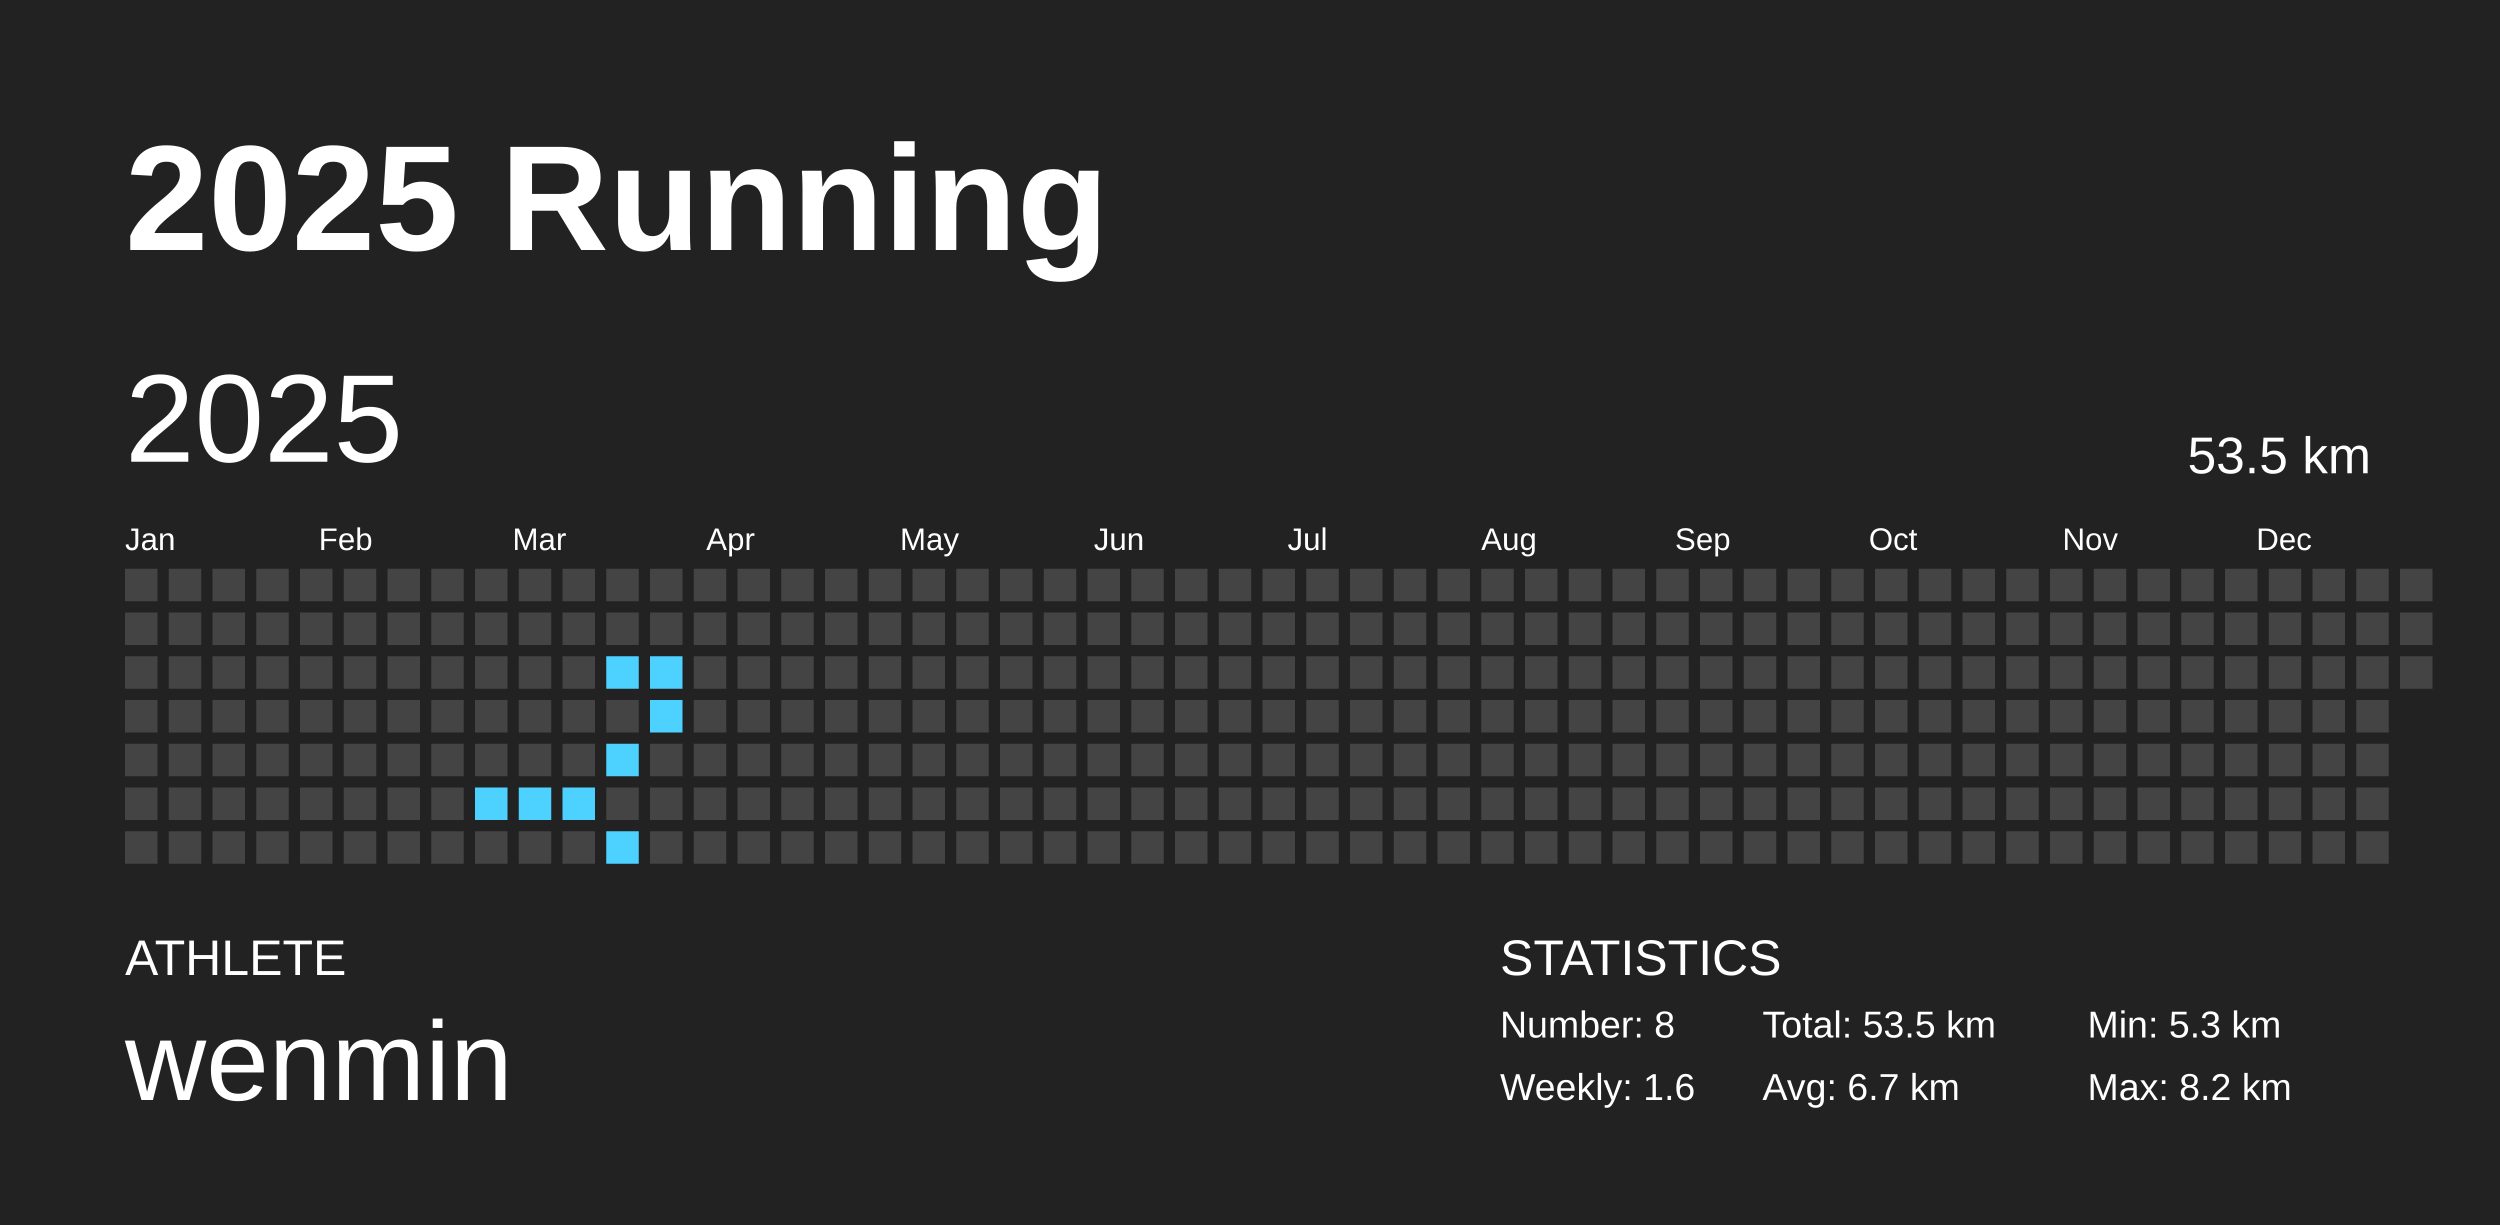
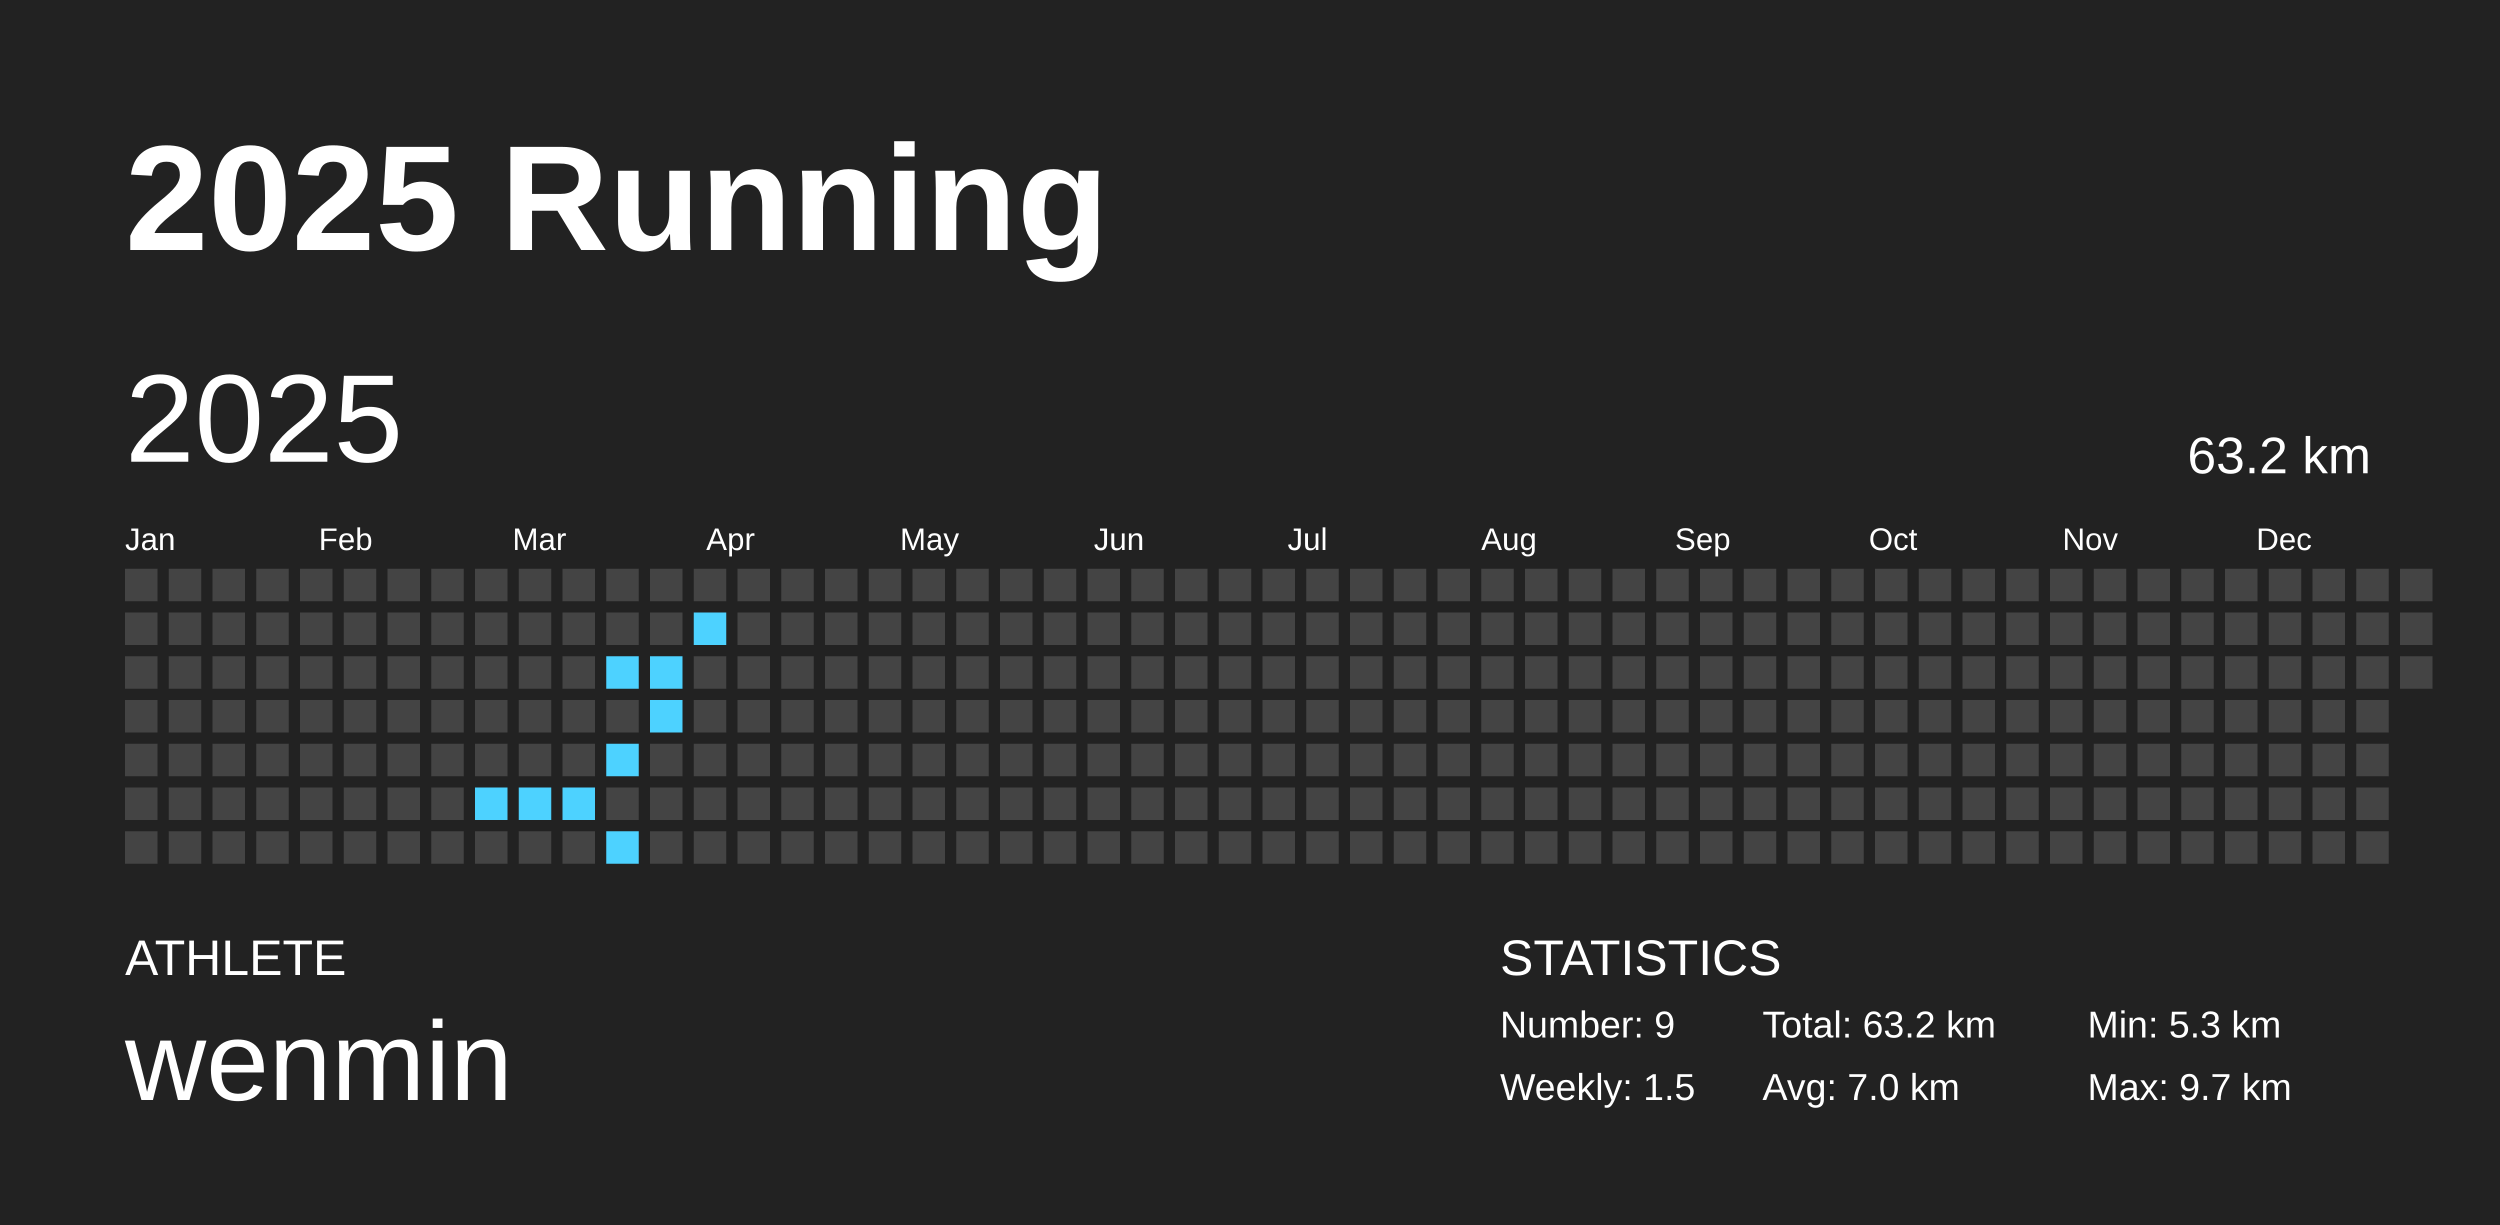
<svg xmlns="http://www.w3.org/2000/svg" baseProfile="full" height="98mm" version="1.1" viewBox="0,0,200,98" width="200mm">
  <defs />
  <rect fill="#222222" height="98" width="200" x="0" y="0" />
  <text fill="#FFFFFF" style="font-size:12px; font-family:Arial; font-weight:bold;" x="10" y="20">2025 Running</text>
  <text fill="#FFFFFF" style="font-size:4px; font-family:Arial" x="10" y="78">ATHLETE</text>
  <text fill="#FFFFFF" style="font-size:9px; font-family:Arial" x="10" y="88">wenmin</text>
  <text fill="#FFFFFF" style="font-size:4px; font-family:Arial" x="120" y="78">STATISTICS</text>
-   <text fill="#FFFFFF" style="font-size:3px; font-family:Arial" x="120" y="83">Number: 8</text>
-   <text fill="#FFFFFF" style="font-size:3px; font-family:Arial" x="120" y="88">Weekly: 1.6</text>
-   <text fill="#FFFFFF" style="font-size:3px; font-family:Arial" x="141" y="83">Total: 53.5 km</text>
-   <text fill="#FFFFFF" style="font-size:3px; font-family:Arial" x="141" y="88">Avg: 6.7 km</text>
+   <text fill="#FFFFFF" style="font-size:3px; font-family:Arial" x="120" y="83">Number: 9</text>
+   <text fill="#FFFFFF" style="font-size:3px; font-family:Arial" x="120" y="88">Weekly: 1.5</text>
+   <text fill="#FFFFFF" style="font-size:3px; font-family:Arial" x="141" y="83">Total: 63.2 km</text>
+   <text fill="#FFFFFF" style="font-size:3px; font-family:Arial" x="141" y="88">Avg: 7.0 km</text>
  <text fill="#FFFFFF" style="font-size:3px; font-family:Arial" x="167" y="83">Min: 5.3 km</text>
-   <text fill="#FFFFFF" style="font-size:3px; font-family:Arial" x="167" y="88">Max: 8.2 km</text>
+   <text fill="#FFFFFF" style="font-size:3px; font-family:Arial" x="167" y="88">Max: 9.7 km</text>
  <text dominant-baseline="hanging" fill="#FFFFFF" style="font-size:10.0px; font-family:Arial;" x="10" y="30">2025</text>
-   <text dominant-baseline="hanging" fill="#FFFFFF" style="font-size:4.125px; font-family:Arial;" x="175" y="35">53.5 km</text>
+   <text dominant-baseline="hanging" fill="#FFFFFF" style="font-size:4.125px; font-family:Arial;" x="175" y="35">63.2 km</text>
  <text fill="#FFFFFF" style="font-size:2.5px; font-family:Arial" x="10.0" y="44">Jan</text>
  <text fill="#FFFFFF" style="font-size:2.5px; font-family:Arial" x="25.5" y="44">Feb</text>
  <text fill="#FFFFFF" style="font-size:2.5px; font-family:Arial" x="41.0" y="44">Mar</text>
  <text fill="#FFFFFF" style="font-size:2.5px; font-family:Arial" x="56.5" y="44">Apr</text>
  <text fill="#FFFFFF" style="font-size:2.5px; font-family:Arial" x="72.0" y="44">May</text>
  <text fill="#FFFFFF" style="font-size:2.5px; font-family:Arial" x="87.5" y="44">Jun</text>
  <text fill="#FFFFFF" style="font-size:2.5px; font-family:Arial" x="103.0" y="44">Jul</text>
  <text fill="#FFFFFF" style="font-size:2.5px; font-family:Arial" x="118.5" y="44">Aug</text>
  <text fill="#FFFFFF" style="font-size:2.5px; font-family:Arial" x="134.0" y="44">Sep</text>
  <text fill="#FFFFFF" style="font-size:2.5px; font-family:Arial" x="149.5" y="44">Oct</text>
  <text fill="#FFFFFF" style="font-size:2.5px; font-family:Arial" x="165.0" y="44">Nov</text>
  <text fill="#FFFFFF" style="font-size:2.5px; font-family:Arial" x="180.5" y="44">Dec</text>
  <rect fill="#444444" height="2.6" width="2.6" x="10.0" y="45.5" />
  <rect fill="#444444" height="2.6" width="2.6" x="10.0" y="49.0" />
  <rect fill="#444444" height="2.6" width="2.6" x="10.0" y="52.5" />
  <rect fill="#444444" height="2.6" width="2.6" x="10.0" y="56.0" />
  <rect fill="#444444" height="2.6" width="2.6" x="10.0" y="59.5" />
  <rect fill="#444444" height="2.6" width="2.6" x="10.0" y="63.0" />
  <rect fill="#444444" height="2.6" width="2.6" x="10.0" y="66.5" />
  <rect fill="#444444" height="2.6" width="2.6" x="13.5" y="45.5" />
  <rect fill="#444444" height="2.6" width="2.6" x="13.5" y="49.0" />
  <rect fill="#444444" height="2.6" width="2.6" x="13.5" y="52.5" />
  <rect fill="#444444" height="2.6" width="2.6" x="13.5" y="56.0" />
  <rect fill="#444444" height="2.6" width="2.6" x="13.5" y="59.5" />
  <rect fill="#444444" height="2.6" width="2.6" x="13.5" y="63.0" />
  <rect fill="#444444" height="2.6" width="2.6" x="13.5" y="66.5" />
  <rect fill="#444444" height="2.6" width="2.6" x="17.0" y="45.5" />
  <rect fill="#444444" height="2.6" width="2.6" x="17.0" y="49.0" />
  <rect fill="#444444" height="2.6" width="2.6" x="17.0" y="52.5" />
  <rect fill="#444444" height="2.6" width="2.6" x="17.0" y="56.0" />
  <rect fill="#444444" height="2.6" width="2.6" x="17.0" y="59.5" />
  <rect fill="#444444" height="2.6" width="2.6" x="17.0" y="63.0" />
  <rect fill="#444444" height="2.6" width="2.6" x="17.0" y="66.5" />
  <rect fill="#444444" height="2.6" width="2.6" x="20.5" y="45.5" />
  <rect fill="#444444" height="2.6" width="2.6" x="20.5" y="49.0" />
  <rect fill="#444444" height="2.6" width="2.6" x="20.5" y="52.5" />
  <rect fill="#444444" height="2.6" width="2.6" x="20.5" y="56.0" />
  <rect fill="#444444" height="2.6" width="2.6" x="20.5" y="59.5" />
  <rect fill="#444444" height="2.6" width="2.6" x="20.5" y="63.0" />
  <rect fill="#444444" height="2.6" width="2.6" x="20.5" y="66.5" />
  <rect fill="#444444" height="2.6" width="2.6" x="24.0" y="45.5" />
  <rect fill="#444444" height="2.6" width="2.6" x="24.0" y="49.0" />
  <rect fill="#444444" height="2.6" width="2.6" x="24.0" y="52.5" />
  <rect fill="#444444" height="2.6" width="2.6" x="24.0" y="56.0" />
  <rect fill="#444444" height="2.6" width="2.6" x="24.0" y="59.5" />
  <rect fill="#444444" height="2.6" width="2.6" x="24.0" y="63.0" />
  <rect fill="#444444" height="2.6" width="2.6" x="24.0" y="66.5" />
  <rect fill="#444444" height="2.6" width="2.6" x="27.5" y="45.5" />
  <rect fill="#444444" height="2.6" width="2.6" x="27.5" y="49.0" />
  <rect fill="#444444" height="2.6" width="2.6" x="27.5" y="52.5" />
  <rect fill="#444444" height="2.6" width="2.6" x="27.5" y="56.0" />
  <rect fill="#444444" height="2.6" width="2.6" x="27.5" y="59.5" />
  <rect fill="#444444" height="2.6" width="2.6" x="27.5" y="63.0" />
  <rect fill="#444444" height="2.6" width="2.6" x="27.5" y="66.5" />
  <rect fill="#444444" height="2.6" width="2.6" x="31.0" y="45.5" />
  <rect fill="#444444" height="2.6" width="2.6" x="31.0" y="49.0" />
  <rect fill="#444444" height="2.6" width="2.6" x="31.0" y="52.5" />
  <rect fill="#444444" height="2.6" width="2.6" x="31.0" y="56.0" />
  <rect fill="#444444" height="2.6" width="2.6" x="31.0" y="59.5" />
  <rect fill="#444444" height="2.6" width="2.6" x="31.0" y="63.0" />
  <rect fill="#444444" height="2.6" width="2.6" x="31.0" y="66.5" />
  <rect fill="#444444" height="2.6" width="2.6" x="34.5" y="45.5" />
  <rect fill="#444444" height="2.6" width="2.6" x="34.5" y="49.0" />
  <rect fill="#444444" height="2.6" width="2.6" x="34.5" y="52.5" />
  <rect fill="#444444" height="2.6" width="2.6" x="34.5" y="56.0" />
  <rect fill="#444444" height="2.6" width="2.6" x="34.5" y="59.5" />
  <rect fill="#444444" height="2.6" width="2.6" x="34.5" y="63.0" />
  <rect fill="#444444" height="2.6" width="2.6" x="34.5" y="66.5" />
  <rect fill="#444444" height="2.6" width="2.6" x="38.0" y="45.5" />
  <rect fill="#444444" height="2.6" width="2.6" x="38.0" y="49.0" />
  <rect fill="#444444" height="2.6" width="2.6" x="38.0" y="52.5" />
  <rect fill="#444444" height="2.6" width="2.6" x="38.0" y="56.0" />
  <rect fill="#444444" height="2.6" width="2.6" x="38.0" y="59.5" />
  <rect fill="#4dd2ff" height="2.6" width="2.6" x="38.0" y="63.0" />
  <rect fill="#444444" height="2.6" width="2.6" x="38.0" y="66.5" />
  <rect fill="#444444" height="2.6" width="2.6" x="41.5" y="45.5" />
  <rect fill="#444444" height="2.6" width="2.6" x="41.5" y="49.0" />
  <rect fill="#444444" height="2.6" width="2.6" x="41.5" y="52.5" />
  <rect fill="#444444" height="2.6" width="2.6" x="41.5" y="56.0" />
  <rect fill="#444444" height="2.6" width="2.6" x="41.5" y="59.5" />
  <rect fill="#4dd2ff" height="2.6" width="2.6" x="41.5" y="63.0" />
  <rect fill="#444444" height="2.6" width="2.6" x="41.5" y="66.5" />
  <rect fill="#444444" height="2.6" width="2.6" x="45.0" y="45.5" />
  <rect fill="#444444" height="2.6" width="2.6" x="45.0" y="49.0" />
  <rect fill="#444444" height="2.6" width="2.6" x="45.0" y="52.5" />
  <rect fill="#444444" height="2.6" width="2.6" x="45.0" y="56.0" />
  <rect fill="#444444" height="2.6" width="2.6" x="45.0" y="59.5" />
  <rect fill="#4dd2ff" height="2.6" width="2.6" x="45.0" y="63.0" />
  <rect fill="#444444" height="2.6" width="2.6" x="45.0" y="66.5" />
  <rect fill="#444444" height="2.6" width="2.6" x="48.5" y="45.5" />
  <rect fill="#444444" height="2.6" width="2.6" x="48.5" y="49.0" />
  <rect fill="#4dd2ff" height="2.6" width="2.6" x="48.5" y="52.5" />
  <rect fill="#444444" height="2.6" width="2.6" x="48.5" y="56.0" />
  <rect fill="#4dd2ff" height="2.6" width="2.6" x="48.5" y="59.5" />
  <rect fill="#444444" height="2.6" width="2.6" x="48.5" y="63.0" />
  <rect fill="#4dd2ff" height="2.6" width="2.6" x="48.5" y="66.5" />
  <rect fill="#444444" height="2.6" width="2.6" x="52.0" y="45.5" />
  <rect fill="#444444" height="2.6" width="2.6" x="52.0" y="49.0" />
  <rect fill="#4dd2ff" height="2.6" width="2.6" x="52.0" y="52.5" />
  <rect fill="#4dd2ff" height="2.6" width="2.6" x="52.0" y="56.0" />
  <rect fill="#444444" height="2.6" width="2.6" x="52.0" y="59.5" />
  <rect fill="#444444" height="2.6" width="2.6" x="52.0" y="63.0" />
  <rect fill="#444444" height="2.6" width="2.6" x="52.0" y="66.5" />
  <rect fill="#444444" height="2.6" width="2.6" x="55.5" y="45.5" />
-   <rect fill="#444444" height="2.6" width="2.6" x="55.5" y="49.0" />
+   <rect fill="#4dd2ff" height="2.6" width="2.6" x="55.5" y="49.0" />
  <rect fill="#444444" height="2.6" width="2.6" x="55.5" y="52.5" />
  <rect fill="#444444" height="2.6" width="2.6" x="55.5" y="56.0" />
  <rect fill="#444444" height="2.6" width="2.6" x="55.5" y="59.5" />
  <rect fill="#444444" height="2.6" width="2.6" x="55.5" y="63.0" />
  <rect fill="#444444" height="2.6" width="2.6" x="55.5" y="66.5" />
  <rect fill="#444444" height="2.6" width="2.6" x="59.0" y="45.5" />
  <rect fill="#444444" height="2.6" width="2.6" x="59.0" y="49.0" />
  <rect fill="#444444" height="2.6" width="2.6" x="59.0" y="52.5" />
  <rect fill="#444444" height="2.6" width="2.6" x="59.0" y="56.0" />
  <rect fill="#444444" height="2.6" width="2.6" x="59.0" y="59.5" />
  <rect fill="#444444" height="2.6" width="2.6" x="59.0" y="63.0" />
  <rect fill="#444444" height="2.6" width="2.6" x="59.0" y="66.5" />
  <rect fill="#444444" height="2.6" width="2.6" x="62.5" y="45.5" />
  <rect fill="#444444" height="2.6" width="2.6" x="62.5" y="49.0" />
  <rect fill="#444444" height="2.6" width="2.6" x="62.5" y="52.5" />
  <rect fill="#444444" height="2.6" width="2.6" x="62.5" y="56.0" />
  <rect fill="#444444" height="2.6" width="2.6" x="62.5" y="59.5" />
  <rect fill="#444444" height="2.6" width="2.6" x="62.5" y="63.0" />
  <rect fill="#444444" height="2.6" width="2.6" x="62.5" y="66.5" />
  <rect fill="#444444" height="2.6" width="2.6" x="66.0" y="45.5" />
  <rect fill="#444444" height="2.6" width="2.6" x="66.0" y="49.0" />
  <rect fill="#444444" height="2.6" width="2.6" x="66.0" y="52.5" />
  <rect fill="#444444" height="2.6" width="2.6" x="66.0" y="56.0" />
  <rect fill="#444444" height="2.6" width="2.6" x="66.0" y="59.5" />
  <rect fill="#444444" height="2.6" width="2.6" x="66.0" y="63.0" />
  <rect fill="#444444" height="2.6" width="2.6" x="66.0" y="66.5" />
  <rect fill="#444444" height="2.6" width="2.6" x="69.5" y="45.5" />
  <rect fill="#444444" height="2.6" width="2.6" x="69.5" y="49.0" />
  <rect fill="#444444" height="2.6" width="2.6" x="69.5" y="52.5" />
  <rect fill="#444444" height="2.6" width="2.6" x="69.5" y="56.0" />
  <rect fill="#444444" height="2.6" width="2.6" x="69.5" y="59.5" />
  <rect fill="#444444" height="2.6" width="2.6" x="69.5" y="63.0" />
  <rect fill="#444444" height="2.6" width="2.6" x="69.5" y="66.5" />
  <rect fill="#444444" height="2.6" width="2.6" x="73.0" y="45.5" />
  <rect fill="#444444" height="2.6" width="2.6" x="73.0" y="49.0" />
  <rect fill="#444444" height="2.6" width="2.6" x="73.0" y="52.5" />
  <rect fill="#444444" height="2.6" width="2.6" x="73.0" y="56.0" />
  <rect fill="#444444" height="2.6" width="2.6" x="73.0" y="59.5" />
  <rect fill="#444444" height="2.6" width="2.6" x="73.0" y="63.0" />
  <rect fill="#444444" height="2.6" width="2.6" x="73.0" y="66.5" />
  <rect fill="#444444" height="2.6" width="2.6" x="76.5" y="45.5" />
  <rect fill="#444444" height="2.6" width="2.6" x="76.5" y="49.0" />
  <rect fill="#444444" height="2.6" width="2.6" x="76.5" y="52.5" />
  <rect fill="#444444" height="2.6" width="2.6" x="76.5" y="56.0" />
  <rect fill="#444444" height="2.6" width="2.6" x="76.5" y="59.5" />
  <rect fill="#444444" height="2.6" width="2.6" x="76.5" y="63.0" />
  <rect fill="#444444" height="2.6" width="2.6" x="76.5" y="66.5" />
  <rect fill="#444444" height="2.6" width="2.6" x="80.0" y="45.5" />
  <rect fill="#444444" height="2.6" width="2.6" x="80.0" y="49.0" />
  <rect fill="#444444" height="2.6" width="2.6" x="80.0" y="52.5" />
  <rect fill="#444444" height="2.6" width="2.6" x="80.0" y="56.0" />
  <rect fill="#444444" height="2.6" width="2.6" x="80.0" y="59.5" />
  <rect fill="#444444" height="2.6" width="2.6" x="80.0" y="63.0" />
  <rect fill="#444444" height="2.6" width="2.6" x="80.0" y="66.5" />
  <rect fill="#444444" height="2.6" width="2.6" x="83.5" y="45.5" />
  <rect fill="#444444" height="2.6" width="2.6" x="83.5" y="49.0" />
  <rect fill="#444444" height="2.6" width="2.6" x="83.5" y="52.5" />
  <rect fill="#444444" height="2.6" width="2.6" x="83.5" y="56.0" />
  <rect fill="#444444" height="2.6" width="2.6" x="83.5" y="59.5" />
  <rect fill="#444444" height="2.6" width="2.6" x="83.5" y="63.0" />
  <rect fill="#444444" height="2.6" width="2.6" x="83.5" y="66.5" />
  <rect fill="#444444" height="2.6" width="2.6" x="87.0" y="45.5" />
  <rect fill="#444444" height="2.6" width="2.6" x="87.0" y="49.0" />
  <rect fill="#444444" height="2.6" width="2.6" x="87.0" y="52.5" />
  <rect fill="#444444" height="2.6" width="2.6" x="87.0" y="56.0" />
  <rect fill="#444444" height="2.6" width="2.6" x="87.0" y="59.5" />
  <rect fill="#444444" height="2.6" width="2.6" x="87.0" y="63.0" />
  <rect fill="#444444" height="2.6" width="2.6" x="87.0" y="66.5" />
  <rect fill="#444444" height="2.6" width="2.6" x="90.5" y="45.5" />
  <rect fill="#444444" height="2.6" width="2.6" x="90.5" y="49.0" />
  <rect fill="#444444" height="2.6" width="2.6" x="90.5" y="52.5" />
  <rect fill="#444444" height="2.6" width="2.6" x="90.5" y="56.0" />
  <rect fill="#444444" height="2.6" width="2.6" x="90.5" y="59.5" />
  <rect fill="#444444" height="2.6" width="2.6" x="90.5" y="63.0" />
  <rect fill="#444444" height="2.6" width="2.6" x="90.5" y="66.5" />
  <rect fill="#444444" height="2.6" width="2.6" x="94.0" y="45.5" />
  <rect fill="#444444" height="2.6" width="2.6" x="94.0" y="49.0" />
  <rect fill="#444444" height="2.6" width="2.6" x="94.0" y="52.5" />
  <rect fill="#444444" height="2.6" width="2.6" x="94.0" y="56.0" />
  <rect fill="#444444" height="2.6" width="2.6" x="94.0" y="59.5" />
  <rect fill="#444444" height="2.6" width="2.6" x="94.0" y="63.0" />
  <rect fill="#444444" height="2.6" width="2.6" x="94.0" y="66.5" />
  <rect fill="#444444" height="2.6" width="2.6" x="97.5" y="45.5" />
  <rect fill="#444444" height="2.6" width="2.6" x="97.5" y="49.0" />
  <rect fill="#444444" height="2.6" width="2.6" x="97.5" y="52.5" />
  <rect fill="#444444" height="2.6" width="2.6" x="97.5" y="56.0" />
  <rect fill="#444444" height="2.6" width="2.6" x="97.5" y="59.5" />
  <rect fill="#444444" height="2.6" width="2.6" x="97.5" y="63.0" />
  <rect fill="#444444" height="2.6" width="2.6" x="97.5" y="66.5" />
  <rect fill="#444444" height="2.6" width="2.6" x="101.0" y="45.5" />
  <rect fill="#444444" height="2.6" width="2.6" x="101.0" y="49.0" />
  <rect fill="#444444" height="2.6" width="2.6" x="101.0" y="52.5" />
  <rect fill="#444444" height="2.6" width="2.6" x="101.0" y="56.0" />
  <rect fill="#444444" height="2.6" width="2.6" x="101.0" y="59.5" />
  <rect fill="#444444" height="2.6" width="2.6" x="101.0" y="63.0" />
  <rect fill="#444444" height="2.6" width="2.6" x="101.0" y="66.5" />
  <rect fill="#444444" height="2.6" width="2.6" x="104.5" y="45.5" />
  <rect fill="#444444" height="2.6" width="2.6" x="104.5" y="49.0" />
  <rect fill="#444444" height="2.6" width="2.6" x="104.5" y="52.5" />
  <rect fill="#444444" height="2.6" width="2.6" x="104.5" y="56.0" />
  <rect fill="#444444" height="2.6" width="2.6" x="104.5" y="59.5" />
  <rect fill="#444444" height="2.6" width="2.6" x="104.5" y="63.0" />
  <rect fill="#444444" height="2.6" width="2.6" x="104.5" y="66.5" />
  <rect fill="#444444" height="2.6" width="2.6" x="108.0" y="45.5" />
  <rect fill="#444444" height="2.6" width="2.6" x="108.0" y="49.0" />
  <rect fill="#444444" height="2.6" width="2.6" x="108.0" y="52.5" />
  <rect fill="#444444" height="2.6" width="2.6" x="108.0" y="56.0" />
  <rect fill="#444444" height="2.6" width="2.6" x="108.0" y="59.5" />
  <rect fill="#444444" height="2.6" width="2.6" x="108.0" y="63.0" />
  <rect fill="#444444" height="2.6" width="2.6" x="108.0" y="66.5" />
  <rect fill="#444444" height="2.6" width="2.6" x="111.5" y="45.5" />
  <rect fill="#444444" height="2.6" width="2.6" x="111.5" y="49.0" />
  <rect fill="#444444" height="2.6" width="2.6" x="111.5" y="52.5" />
  <rect fill="#444444" height="2.6" width="2.6" x="111.5" y="56.0" />
  <rect fill="#444444" height="2.6" width="2.6" x="111.5" y="59.5" />
  <rect fill="#444444" height="2.6" width="2.6" x="111.5" y="63.0" />
  <rect fill="#444444" height="2.6" width="2.6" x="111.5" y="66.5" />
  <rect fill="#444444" height="2.6" width="2.6" x="115.0" y="45.5" />
  <rect fill="#444444" height="2.6" width="2.6" x="115.0" y="49.0" />
  <rect fill="#444444" height="2.6" width="2.6" x="115.0" y="52.5" />
  <rect fill="#444444" height="2.6" width="2.6" x="115.0" y="56.0" />
  <rect fill="#444444" height="2.6" width="2.6" x="115.0" y="59.5" />
  <rect fill="#444444" height="2.6" width="2.6" x="115.0" y="63.0" />
  <rect fill="#444444" height="2.6" width="2.6" x="115.0" y="66.5" />
  <rect fill="#444444" height="2.6" width="2.6" x="118.5" y="45.5" />
  <rect fill="#444444" height="2.6" width="2.6" x="118.5" y="49.0" />
  <rect fill="#444444" height="2.6" width="2.6" x="118.5" y="52.5" />
  <rect fill="#444444" height="2.6" width="2.6" x="118.5" y="56.0" />
  <rect fill="#444444" height="2.6" width="2.6" x="118.5" y="59.5" />
  <rect fill="#444444" height="2.6" width="2.6" x="118.5" y="63.0" />
  <rect fill="#444444" height="2.6" width="2.6" x="118.5" y="66.5" />
  <rect fill="#444444" height="2.6" width="2.6" x="122.0" y="45.5" />
  <rect fill="#444444" height="2.6" width="2.6" x="122.0" y="49.0" />
  <rect fill="#444444" height="2.6" width="2.6" x="122.0" y="52.5" />
  <rect fill="#444444" height="2.6" width="2.6" x="122.0" y="56.0" />
  <rect fill="#444444" height="2.6" width="2.6" x="122.0" y="59.5" />
  <rect fill="#444444" height="2.6" width="2.6" x="122.0" y="63.0" />
  <rect fill="#444444" height="2.6" width="2.6" x="122.0" y="66.5" />
  <rect fill="#444444" height="2.6" width="2.6" x="125.5" y="45.5" />
  <rect fill="#444444" height="2.6" width="2.6" x="125.5" y="49.0" />
  <rect fill="#444444" height="2.6" width="2.6" x="125.5" y="52.5" />
  <rect fill="#444444" height="2.6" width="2.6" x="125.5" y="56.0" />
  <rect fill="#444444" height="2.6" width="2.6" x="125.5" y="59.5" />
  <rect fill="#444444" height="2.6" width="2.6" x="125.5" y="63.0" />
  <rect fill="#444444" height="2.6" width="2.6" x="125.5" y="66.5" />
  <rect fill="#444444" height="2.6" width="2.6" x="129.0" y="45.5" />
  <rect fill="#444444" height="2.6" width="2.6" x="129.0" y="49.0" />
  <rect fill="#444444" height="2.6" width="2.6" x="129.0" y="52.5" />
  <rect fill="#444444" height="2.6" width="2.6" x="129.0" y="56.0" />
  <rect fill="#444444" height="2.6" width="2.6" x="129.0" y="59.5" />
  <rect fill="#444444" height="2.6" width="2.6" x="129.0" y="63.0" />
  <rect fill="#444444" height="2.6" width="2.6" x="129.0" y="66.5" />
  <rect fill="#444444" height="2.6" width="2.6" x="132.5" y="45.5" />
  <rect fill="#444444" height="2.6" width="2.6" x="132.5" y="49.0" />
  <rect fill="#444444" height="2.6" width="2.6" x="132.5" y="52.5" />
  <rect fill="#444444" height="2.6" width="2.6" x="132.5" y="56.0" />
  <rect fill="#444444" height="2.6" width="2.6" x="132.5" y="59.5" />
  <rect fill="#444444" height="2.6" width="2.6" x="132.5" y="63.0" />
  <rect fill="#444444" height="2.6" width="2.6" x="132.5" y="66.5" />
  <rect fill="#444444" height="2.6" width="2.6" x="136.0" y="45.5" />
  <rect fill="#444444" height="2.6" width="2.6" x="136.0" y="49.0" />
  <rect fill="#444444" height="2.6" width="2.6" x="136.0" y="52.5" />
  <rect fill="#444444" height="2.6" width="2.6" x="136.0" y="56.0" />
  <rect fill="#444444" height="2.6" width="2.6" x="136.0" y="59.5" />
  <rect fill="#444444" height="2.6" width="2.6" x="136.0" y="63.0" />
  <rect fill="#444444" height="2.6" width="2.6" x="136.0" y="66.5" />
  <rect fill="#444444" height="2.6" width="2.6" x="139.5" y="45.5" />
  <rect fill="#444444" height="2.6" width="2.6" x="139.5" y="49.0" />
  <rect fill="#444444" height="2.6" width="2.6" x="139.5" y="52.5" />
  <rect fill="#444444" height="2.6" width="2.6" x="139.5" y="56.0" />
  <rect fill="#444444" height="2.6" width="2.6" x="139.5" y="59.5" />
  <rect fill="#444444" height="2.6" width="2.6" x="139.5" y="63.0" />
  <rect fill="#444444" height="2.6" width="2.6" x="139.5" y="66.5" />
  <rect fill="#444444" height="2.6" width="2.6" x="143.0" y="45.5" />
  <rect fill="#444444" height="2.6" width="2.6" x="143.0" y="49.0" />
  <rect fill="#444444" height="2.6" width="2.6" x="143.0" y="52.5" />
  <rect fill="#444444" height="2.6" width="2.6" x="143.0" y="56.0" />
  <rect fill="#444444" height="2.6" width="2.6" x="143.0" y="59.5" />
  <rect fill="#444444" height="2.6" width="2.6" x="143.0" y="63.0" />
  <rect fill="#444444" height="2.6" width="2.6" x="143.0" y="66.5" />
  <rect fill="#444444" height="2.6" width="2.6" x="146.5" y="45.5" />
  <rect fill="#444444" height="2.6" width="2.6" x="146.5" y="49.0" />
  <rect fill="#444444" height="2.6" width="2.6" x="146.5" y="52.5" />
  <rect fill="#444444" height="2.6" width="2.6" x="146.5" y="56.0" />
  <rect fill="#444444" height="2.6" width="2.6" x="146.5" y="59.5" />
  <rect fill="#444444" height="2.6" width="2.6" x="146.5" y="63.0" />
  <rect fill="#444444" height="2.6" width="2.6" x="146.5" y="66.5" />
  <rect fill="#444444" height="2.6" width="2.6" x="150.0" y="45.5" />
  <rect fill="#444444" height="2.6" width="2.6" x="150.0" y="49.0" />
  <rect fill="#444444" height="2.6" width="2.6" x="150.0" y="52.5" />
  <rect fill="#444444" height="2.6" width="2.6" x="150.0" y="56.0" />
  <rect fill="#444444" height="2.6" width="2.6" x="150.0" y="59.5" />
  <rect fill="#444444" height="2.6" width="2.6" x="150.0" y="63.0" />
  <rect fill="#444444" height="2.6" width="2.6" x="150.0" y="66.5" />
  <rect fill="#444444" height="2.6" width="2.6" x="153.5" y="45.5" />
  <rect fill="#444444" height="2.6" width="2.6" x="153.5" y="49.0" />
  <rect fill="#444444" height="2.6" width="2.6" x="153.5" y="52.5" />
  <rect fill="#444444" height="2.6" width="2.6" x="153.5" y="56.0" />
  <rect fill="#444444" height="2.6" width="2.6" x="153.5" y="59.5" />
  <rect fill="#444444" height="2.6" width="2.6" x="153.5" y="63.0" />
  <rect fill="#444444" height="2.6" width="2.6" x="153.5" y="66.5" />
  <rect fill="#444444" height="2.6" width="2.6" x="157.0" y="45.5" />
  <rect fill="#444444" height="2.6" width="2.6" x="157.0" y="49.0" />
  <rect fill="#444444" height="2.6" width="2.6" x="157.0" y="52.5" />
  <rect fill="#444444" height="2.6" width="2.6" x="157.0" y="56.0" />
  <rect fill="#444444" height="2.6" width="2.6" x="157.0" y="59.5" />
  <rect fill="#444444" height="2.6" width="2.6" x="157.0" y="63.0" />
  <rect fill="#444444" height="2.6" width="2.6" x="157.0" y="66.5" />
  <rect fill="#444444" height="2.6" width="2.6" x="160.5" y="45.5" />
  <rect fill="#444444" height="2.6" width="2.6" x="160.5" y="49.0" />
  <rect fill="#444444" height="2.6" width="2.6" x="160.5" y="52.5" />
  <rect fill="#444444" height="2.6" width="2.6" x="160.5" y="56.0" />
  <rect fill="#444444" height="2.6" width="2.6" x="160.5" y="59.5" />
  <rect fill="#444444" height="2.6" width="2.6" x="160.5" y="63.0" />
  <rect fill="#444444" height="2.6" width="2.6" x="160.5" y="66.5" />
  <rect fill="#444444" height="2.6" width="2.6" x="164.0" y="45.5" />
  <rect fill="#444444" height="2.6" width="2.6" x="164.0" y="49.0" />
  <rect fill="#444444" height="2.6" width="2.6" x="164.0" y="52.5" />
  <rect fill="#444444" height="2.6" width="2.6" x="164.0" y="56.0" />
  <rect fill="#444444" height="2.6" width="2.6" x="164.0" y="59.5" />
  <rect fill="#444444" height="2.6" width="2.6" x="164.0" y="63.0" />
  <rect fill="#444444" height="2.6" width="2.6" x="164.0" y="66.5" />
  <rect fill="#444444" height="2.6" width="2.6" x="167.5" y="45.5" />
  <rect fill="#444444" height="2.6" width="2.6" x="167.5" y="49.0" />
  <rect fill="#444444" height="2.6" width="2.6" x="167.5" y="52.5" />
  <rect fill="#444444" height="2.6" width="2.6" x="167.5" y="56.0" />
  <rect fill="#444444" height="2.6" width="2.6" x="167.5" y="59.5" />
  <rect fill="#444444" height="2.6" width="2.6" x="167.5" y="63.0" />
  <rect fill="#444444" height="2.6" width="2.6" x="167.5" y="66.5" />
  <rect fill="#444444" height="2.6" width="2.6" x="171.0" y="45.5" />
  <rect fill="#444444" height="2.6" width="2.6" x="171.0" y="49.0" />
  <rect fill="#444444" height="2.6" width="2.6" x="171.0" y="52.5" />
  <rect fill="#444444" height="2.6" width="2.6" x="171.0" y="56.0" />
  <rect fill="#444444" height="2.6" width="2.6" x="171.0" y="59.5" />
  <rect fill="#444444" height="2.6" width="2.6" x="171.0" y="63.0" />
  <rect fill="#444444" height="2.6" width="2.6" x="171.0" y="66.5" />
  <rect fill="#444444" height="2.6" width="2.6" x="174.5" y="45.5" />
  <rect fill="#444444" height="2.6" width="2.6" x="174.5" y="49.0" />
  <rect fill="#444444" height="2.6" width="2.6" x="174.5" y="52.5" />
  <rect fill="#444444" height="2.6" width="2.6" x="174.5" y="56.0" />
  <rect fill="#444444" height="2.6" width="2.6" x="174.5" y="59.5" />
  <rect fill="#444444" height="2.6" width="2.6" x="174.5" y="63.0" />
  <rect fill="#444444" height="2.6" width="2.6" x="174.5" y="66.5" />
  <rect fill="#444444" height="2.6" width="2.6" x="178.0" y="45.5" />
  <rect fill="#444444" height="2.6" width="2.6" x="178.0" y="49.0" />
  <rect fill="#444444" height="2.6" width="2.6" x="178.0" y="52.5" />
  <rect fill="#444444" height="2.6" width="2.6" x="178.0" y="56.0" />
  <rect fill="#444444" height="2.6" width="2.6" x="178.0" y="59.5" />
  <rect fill="#444444" height="2.6" width="2.6" x="178.0" y="63.0" />
  <rect fill="#444444" height="2.6" width="2.6" x="178.0" y="66.5" />
  <rect fill="#444444" height="2.6" width="2.6" x="181.5" y="45.5" />
  <rect fill="#444444" height="2.6" width="2.6" x="181.5" y="49.0" />
  <rect fill="#444444" height="2.6" width="2.6" x="181.5" y="52.5" />
  <rect fill="#444444" height="2.6" width="2.6" x="181.5" y="56.0" />
  <rect fill="#444444" height="2.6" width="2.6" x="181.5" y="59.5" />
  <rect fill="#444444" height="2.6" width="2.6" x="181.5" y="63.0" />
  <rect fill="#444444" height="2.6" width="2.6" x="181.5" y="66.5" />
  <rect fill="#444444" height="2.6" width="2.6" x="185.0" y="45.5" />
  <rect fill="#444444" height="2.6" width="2.6" x="185.0" y="49.0" />
  <rect fill="#444444" height="2.6" width="2.6" x="185.0" y="52.5" />
  <rect fill="#444444" height="2.6" width="2.6" x="185.0" y="56.0" />
  <rect fill="#444444" height="2.6" width="2.6" x="185.0" y="59.5" />
  <rect fill="#444444" height="2.6" width="2.6" x="185.0" y="63.0" />
  <rect fill="#444444" height="2.6" width="2.6" x="185.0" y="66.5" />
  <rect fill="#444444" height="2.6" width="2.6" x="188.5" y="45.5" />
  <rect fill="#444444" height="2.6" width="2.6" x="188.5" y="49.0" />
  <rect fill="#444444" height="2.6" width="2.6" x="188.5" y="52.5" />
  <rect fill="#444444" height="2.6" width="2.6" x="188.5" y="56.0" />
  <rect fill="#444444" height="2.6" width="2.6" x="188.5" y="59.5" />
  <rect fill="#444444" height="2.6" width="2.6" x="188.5" y="63.0" />
  <rect fill="#444444" height="2.6" width="2.6" x="188.5" y="66.5" />
  <rect fill="#444444" height="2.6" width="2.6" x="192.0" y="45.5" />
  <rect fill="#444444" height="2.6" width="2.6" x="192.0" y="49.0" />
  <rect fill="#444444" height="2.6" width="2.6" x="192.0" y="52.5" />
</svg>
